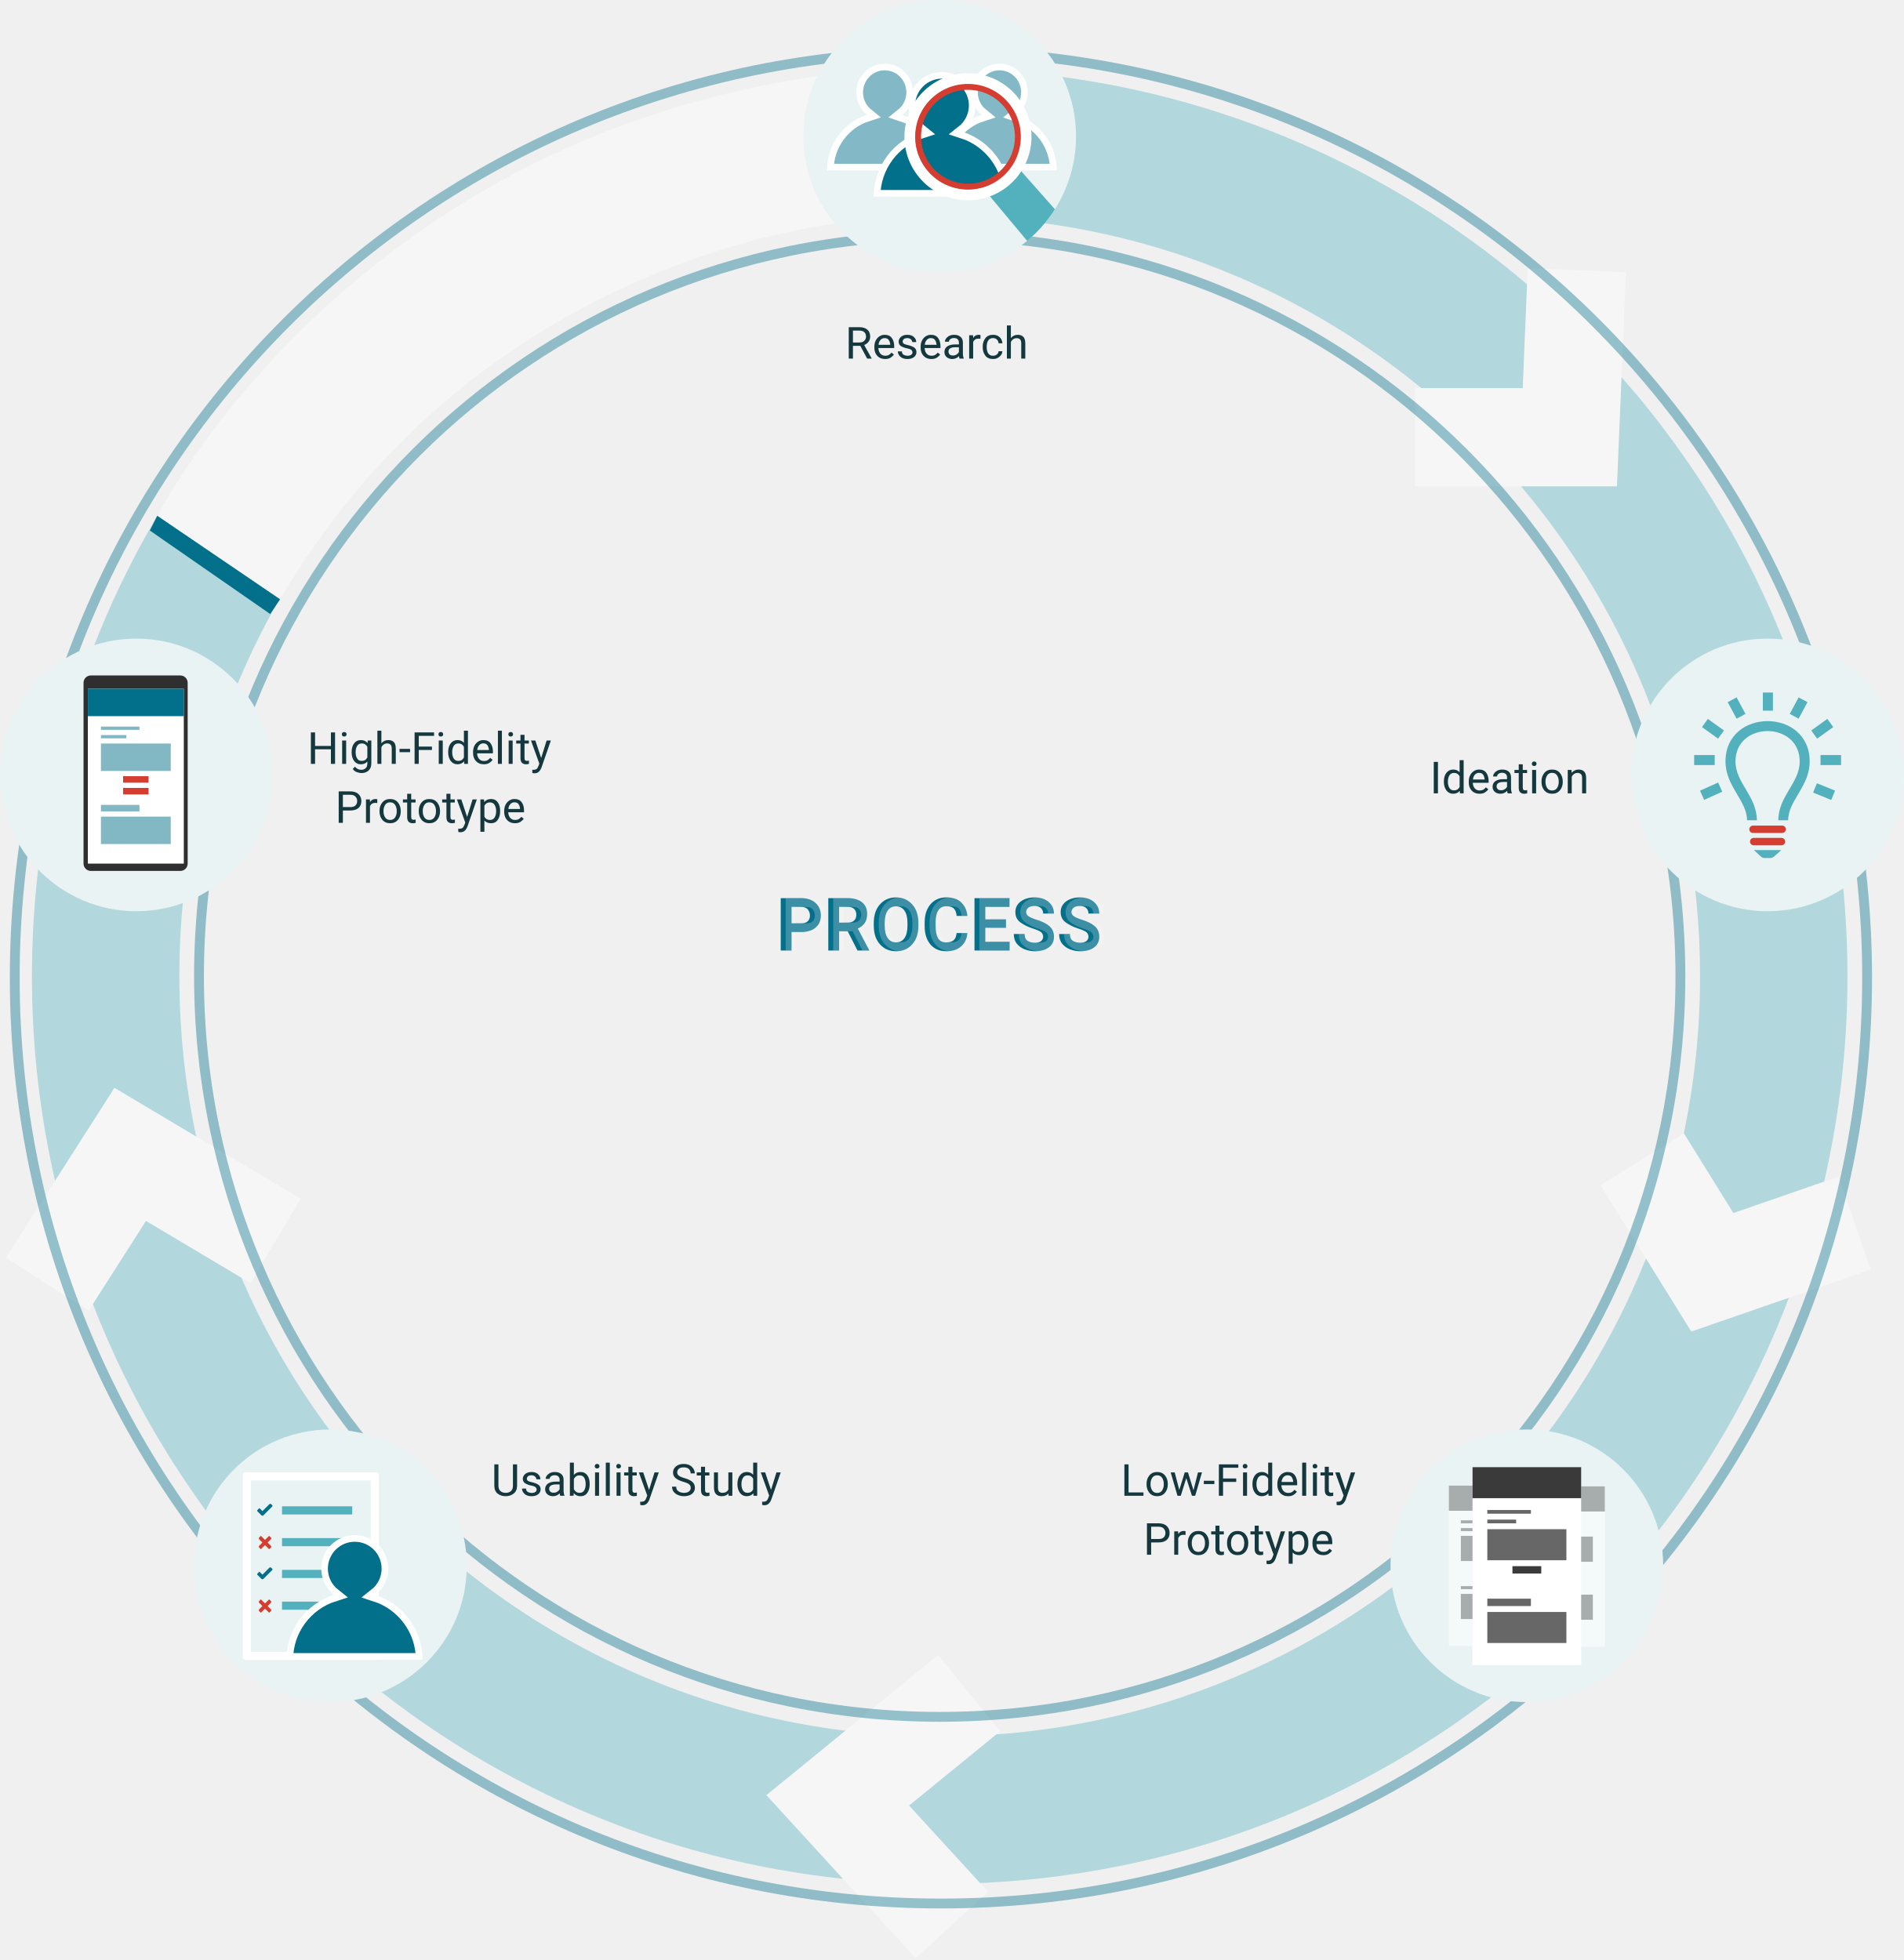
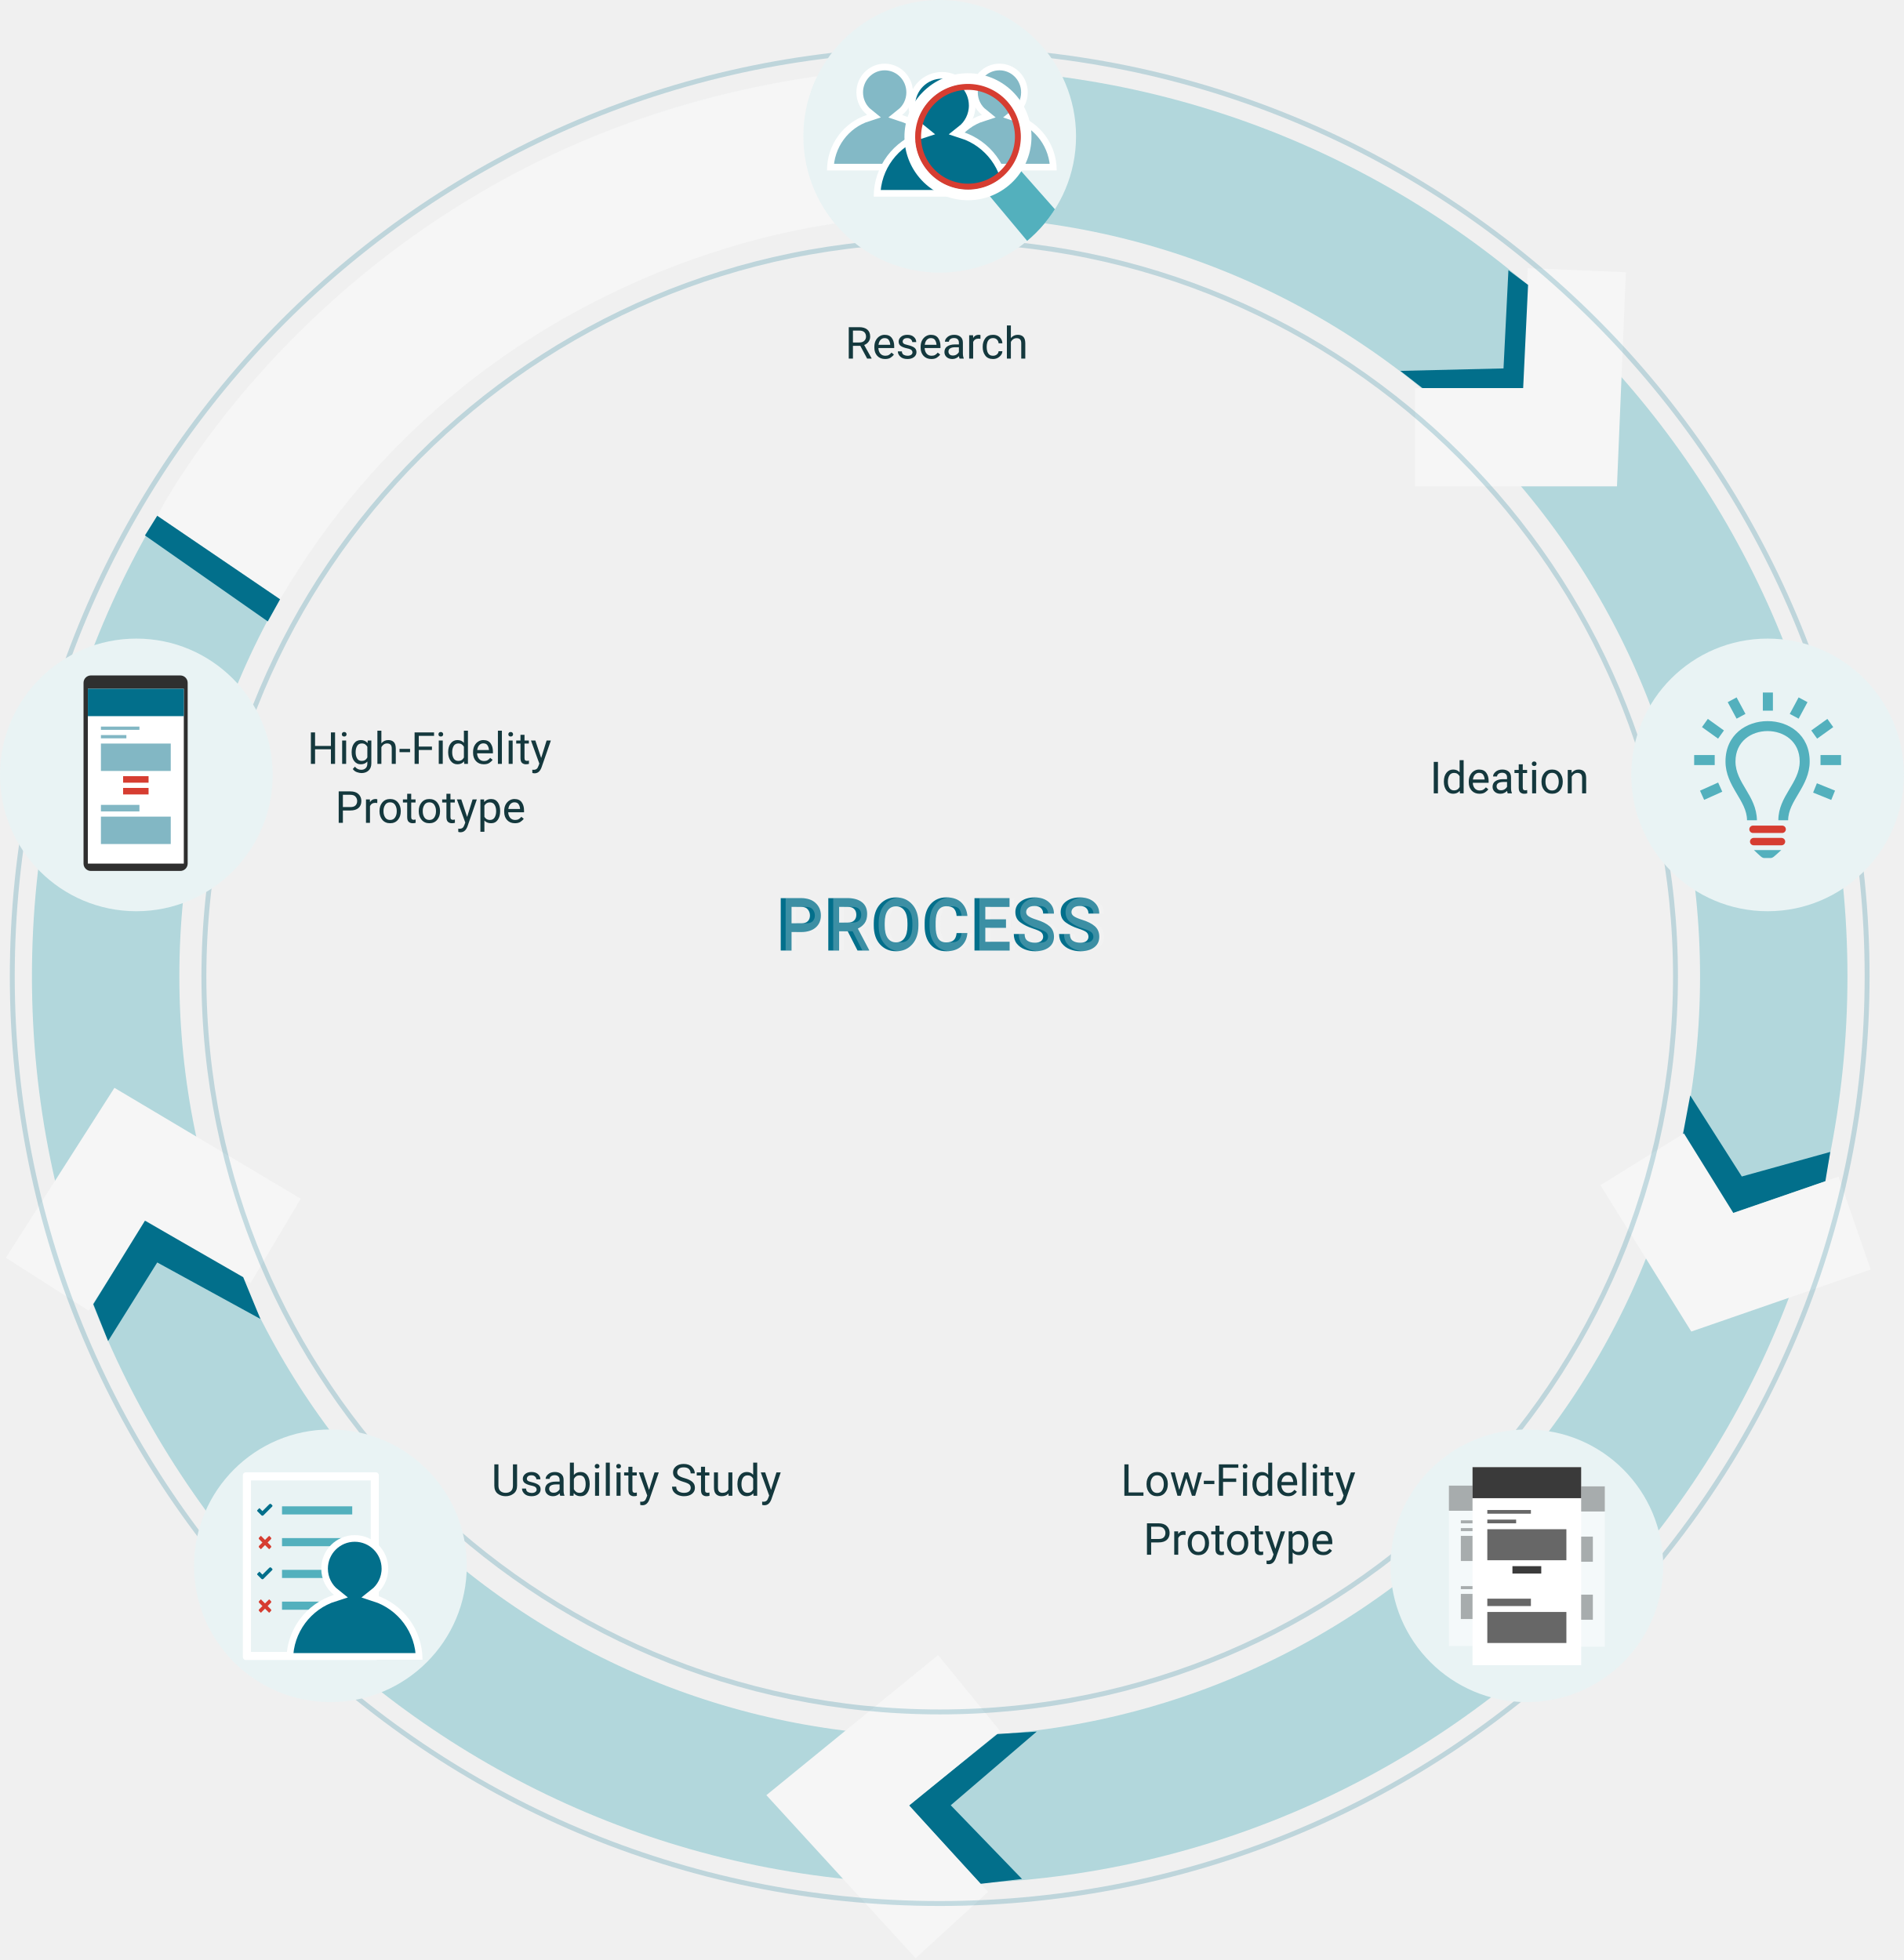
<svg xmlns="http://www.w3.org/2000/svg" xmlns:xlink="http://www.w3.org/1999/xlink" width="775px" height="798px" viewBox="0 0 775 798" version="1.1">
  <defs>
    <circle id="path-1" cx="382.5" cy="397.5" r="369.5" />
    <mask id="mask-2" maskContentUnits="userSpaceOnUse" maskUnits="objectBoundingBox" x="0" y="0" width="739" height="739" fill="white">
      <use xlink:href="#path-1" />
    </mask>
-     <circle id="path-3" cx="382.5" cy="397.5" r="303.5" />
-     <mask id="mask-4" maskContentUnits="userSpaceOnUse" maskUnits="objectBoundingBox" x="0" y="0" width="607" height="607" fill="white">
+     <circle id="path-3" cx="382.5" cy="397.5" r="300.5" />
+     <mask id="mask-4" maskContentUnits="userSpaceOnUse" maskUnits="objectBoundingBox" x="0" y="0" width="601" height="601" fill="white">
      <use xlink:href="#path-3" />
    </mask>
-     <circle id="path-5" cx="383" cy="398" r="379" />
-     <mask id="mask-6" maskContentUnits="userSpaceOnUse" maskUnits="objectBoundingBox" x="0" y="0" width="758" height="758" fill="white">
+     <circle id="path-5" cx="382.5" cy="397.5" r="378.5" />
+     <mask id="mask-6" maskContentUnits="userSpaceOnUse" maskUnits="objectBoundingBox" x="0" y="0" width="757" height="757" fill="white">
      <use xlink:href="#path-5" />
    </mask>
    <ellipse id="path-7" cx="55.5" cy="55.5" rx="55.5" ry="55.5" />
    <path d="M63.049,27.815 C53.579,30.852 46.715,39.832 46.715,50.439 L93.505,50.439 C93.505,39.88 86.702,30.932 77.298,27.856 C79.989,25.718 81.718,22.392 81.718,18.657 C81.718,12.206 76.561,6.976 70.199,6.976 C63.838,6.976 58.68,12.206 58.68,18.657 C58.68,22.369 60.387,25.676 63.049,27.815 Z" id="path-9" />
    <mask id="mask-10" maskContentUnits="userSpaceOnUse" maskUnits="objectBoundingBox" x="0" y="0" width="46.791" height="43.463" fill="white">
      <use xlink:href="#path-9" />
    </mask>
    <path d="M16.334,27.815 C6.864,30.852 0,39.832 0,50.439 L46.791,50.439 C46.791,39.88 39.988,30.932 30.584,27.856 C33.275,25.718 35.004,22.392 35.004,18.657 C35.004,12.206 29.847,6.976 23.485,6.976 C17.123,6.976 11.966,12.206 11.966,18.657 C11.966,22.369 13.673,25.676 16.334,27.815 Z" id="path-11" />
    <mask id="mask-12" maskContentUnits="userSpaceOnUse" maskUnits="objectBoundingBox" x="0" y="0" width="46.791" height="43.463" fill="white">
      <use xlink:href="#path-11" />
    </mask>
    <path d="M38.357,34.686 C27.149,38.23 19.024,48.714 19.024,61.096 L74.405,61.096 C74.405,48.769 66.353,38.324 55.223,34.734 C58.408,32.238 60.454,28.355 60.454,23.994 C60.454,16.464 54.35,10.359 46.82,10.359 C39.291,10.359 33.186,16.464 33.186,23.994 C33.186,28.327 35.207,32.188 38.357,34.686 Z" id="path-13" />
    <mask id="mask-14" maskContentUnits="userSpaceOnUse" maskUnits="objectBoundingBox" x="0" y="0" width="55.381" height="50.737" fill="white">
      <use xlink:href="#path-13" />
    </mask>
    <ellipse id="path-15" cx="25.96" cy="25.963" rx="25.854" ry="25.857" />
    <mask id="mask-16" maskContentUnits="userSpaceOnUse" maskUnits="objectBoundingBox" x="0" y="0" width="51.708" height="51.714" fill="white">
      <use xlink:href="#path-15" />
    </mask>
    <ellipse id="path-17" cx="25.968" cy="25.971" rx="21.505" ry="21.508" />
    <mask id="mask-18" maskContentUnits="userSpaceOnUse" maskUnits="objectBoundingBox" x="0" y="0" width="43.011" height="43.016" fill="white">
      <use xlink:href="#path-17" />
    </mask>
    <ellipse id="path-19" cx="55.5" cy="55.5" rx="55.5" ry="55.5" />
    <ellipse id="path-21" cx="55.5" cy="55.5" rx="55.5" ry="55.5" />
    <ellipse id="path-23" cx="55.5" cy="55.5" rx="55.5" ry="55.5" />
    <ellipse id="path-25" cx="55.5" cy="55.5" rx="55.5" ry="55.5" />
    <rect id="path-27" x="19.854" y="17.447" width="55.35" height="76.407" rx="1.2" />
    <mask id="mask-28" maskContentUnits="userSpaceOnUse" maskUnits="objectBoundingBox" x="0" y="0" width="55.35" height="76.407" fill="white">
      <use xlink:href="#path-27" />
    </mask>
    <path d="M56.935,67.343 C45.726,70.887 37.602,81.371 37.602,93.753 L92.983,93.753 C92.983,81.427 84.931,70.981 73.8,67.391 C76.985,64.895 79.032,61.012 79.032,56.652 C79.032,49.121 72.928,43.016 65.398,43.016 C57.868,43.016 51.764,49.121 51.764,56.652 C51.764,60.985 53.785,64.845 56.935,67.343 Z" id="path-29" />
    <mask id="mask-30" maskContentUnits="userSpaceOnUse" maskUnits="objectBoundingBox" x="0" y="0" width="55.381" height="50.737" fill="white">
      <use xlink:href="#path-29" />
    </mask>
  </defs>
  <g id="Poster" stroke="none" stroke-width="1" fill="none" fill-rule="evenodd">
    <g id="Artboard-5" transform="translate(-257, -815)">
      <g id="process_img_2" transform="translate(257, 815)">
        <use id="Oval-14" stroke="#53B0BD" mask="url(#mask-2)" stroke-width="120" stroke-linecap="square" opacity="0.398" xlink:href="#path-1" />
        <path d="M64,210 C64,210 141,58 333,31 C332,32 317,62 340,91 C336,92 195,106 114,244 L64,210 Z" id="Path-49" fill="#F6F6F6" />
-         <polygon id="Path-50" fill="#026F8B" points="61 216 110 250 114 244 64 210" />
+         <polygon id="Path-50" fill="#026F8B" points="59 218 109 253 114 244 64 210" />
        <polyline id="Path-48" stroke="#F6F6F6" stroke-width="40" stroke-linecap="square" points="596 178 639 178 641 130" />
        <polyline id="Path-48-Copy-2" stroke="#F6F6F6" stroke-width="40" stroke-linecap="square" transform="translate(62.66266, 500.2183) rotate(-150) translate(-62.66266, -500.2183) " points="37.267 520.906 86.14 521.557 88.058 478.88" />
+         <polygon id="Path-51" fill="#026F8B" points="579 158 620 158 622 116 614 110 612 150 570 151" />
+         <path d="M685,462 L705,494 L743,481 C743,481 744,475 745,469 C745,469 709,479 709,479 L688,446 L685,462 Z" id="Path-52" fill="#026F8B" />
+         <polygon id="Path-53" fill="#026F8B" points="399 767 370 735 406 706 422 705 387 735 416 765" />
+         <polygon id="Path-54" fill="#026F8B" points="38 531 59 497 99 520 106 537 64 514 44 546" />
        <polyline id="Path-48-Copy-3" stroke="#F6F6F6" stroke-width="40" stroke-linecap="square" transform="translate(375.4526, 735.9157) rotate(-220) translate(-375.4526, -735.9157) " points="350.935 759.616 399.971 760.295 397.869 711.536" />
        <polyline id="Path-48-Copy" stroke="#F6F6F6" stroke-width="40" stroke-linecap="square" points="679 489 697 518 736 504.5" />
-         <use id="Oval-14-Copy" stroke-opacity="0.404" stroke="#026F8B" mask="url(#mask-4)" stroke-width="8" stroke-linecap="square" xlink:href="#path-3" />
-         <use id="Oval-14-Copy-2" stroke-opacity="0.404" stroke="#026F8B" mask="url(#mask-6)" stroke-width="8" stroke-linecap="square" xlink:href="#path-5" />
+         <use id="Oval-14-Copy" stroke-opacity="0.21" stroke="#026F8B" mask="url(#mask-4)" stroke-width="4" stroke-linecap="square" xlink:href="#path-3" />
+         <use id="Oval-14-Copy-2" stroke-opacity="0.21" stroke="#026F8B" mask="url(#mask-6)" stroke-width="4" stroke-linecap="square" xlink:href="#path-5" />
        <g id="Group-3" transform="translate(327, 0)">
          <mask id="mask-8" fill="white">
            <use xlink:href="#path-7" />
          </mask>
          <use id="Oval-7" fill="#E9F3F4" xlink:href="#path-7" />
          <g id="Group-2" mask="url(#mask-8)">
            <g transform="translate(9.626016, 18.95122)">
              <use id="Combined-Shape-Copy-2" stroke="#FFFFFF" mask="url(#mask-10)" stroke-width="5.4" stroke-linecap="square" fill-opacity="0.441" fill="#026F8B" xlink:href="#path-9" />
              <use id="Combined-Shape-Copy" stroke="#FFFFFF" mask="url(#mask-12)" stroke-width="5.4" stroke-linecap="square" fill-opacity="0.441" fill="#026F8B" xlink:href="#path-11" />
              <use id="Combined-Shape" stroke="#FFFFFF" mask="url(#mask-14)" stroke-width="5.4" stroke-linecap="square" fill="#026F8B" xlink:href="#path-13" />
              <g id="Group" stroke="none" stroke-width="1" fill="none" transform="translate(69.32858, 50.89869) rotate(-40) translate(-69.32858, -50.89869) translate(43.32858, 6.398689)">
                <path d="M17.217,47.26 L33.469,47.546 L34.293,79.507 C34.415,84.24 30.681,88.077 25.944,88.077 L25.715,88.077 C20.983,88.077 17.153,84.237 17.161,79.508 L17.217,47.26 Z" id="Rectangle-13" fill="#53B0BD" />
                <use id="Oval-2" stroke="#FFFFFF" mask="url(#mask-16)" stroke-width="9" stroke-linecap="square" xlink:href="#path-15" />
                <use id="Oval-2-Copy" stroke="#D63D31" mask="url(#mask-18)" stroke-width="4.8" stroke-linecap="square" xlink:href="#path-17" />
              </g>
            </g>
          </g>
        </g>
        <g id="Group-3-Copy" transform="translate(664, 260)">
          <mask id="mask-20" fill="white">
            <use xlink:href="#path-19" />
          </mask>
          <use id="Oval-7" fill="#E9F3F4" xlink:href="#path-19" />
          <path d="M61.421,76.137 L49.561,76.137 C48.73,76.137 48.056,76.811 48.056,77.642 C48.056,78.473 48.73,79.147 49.561,79.147 L61.421,79.147 C62.252,79.147 62.926,78.473 62.926,77.642 C62.926,76.811 62.252,76.137 61.421,76.137 Z" id="light-bulb-18-icon-path" fill="#D63D31" mask="url(#mask-20)" />
          <g id="idea" mask="url(#mask-20)">
            <g transform="translate(25.56911, 21.95935)">
              <path d="M35.581,59.188 L24.263,59.188 C23.432,59.188 22.758,59.862 22.758,60.693 C22.758,61.525 23.432,62.198 24.263,62.198 L35.581,62.198 C36.412,62.198 37.086,61.525 37.086,60.693 C37.086,59.862 36.412,59.188 35.581,59.188 Z" id="light-bulb-18-icon-path" fill="#D63D31" fill-rule="evenodd" />
              <path d="M24.341,64.129 C27.271,66.838 27.572,67.382 28.742,67.382 L30.995,67.382 C32.138,67.382 32.42,66.878 35.503,64.129 L24.341,64.129 Z M47.055,28.07 C47.055,38.26 38.292,43.97 38.292,52.011 L34.301,52.011 C34.304,42.1 42.993,36.88 42.993,28.07 C42.993,11.577 16.852,11.552 16.852,28.07 C16.852,36.872 25.389,41.868 25.587,52.011 L21.552,52.011 C21.552,43.97 12.789,38.26 12.789,28.07 C12.789,6.17 47.055,6.148 47.055,28.07 Z M32.09,7.378 L27.991,7.378 L27.991,0 L32.09,0 L32.09,7.378 Z M46.166,3.92 L42.554,1.982 L38.947,8.705 L42.559,10.643 L46.166,3.92 Z M56.649,14.072 L54.261,10.74 L47.702,15.44 L50.09,18.772 L56.649,14.072 Z M57.373,39.929 L49.994,36.94 L48.455,40.739 L55.834,43.728 L57.373,39.929 Z M59.827,25.441 L51.465,25.441 L51.465,29.54 L59.827,29.54 L59.827,25.441 Z M20.915,8.705 L17.308,1.982 L13.696,3.92 L17.303,10.643 L20.915,8.705 Z M12.159,15.44 L5.601,10.74 L3.213,14.072 L9.772,18.772 L12.159,15.44 Z M11.478,40.38 L9.797,36.642 L2.418,39.959 L4.099,43.697 L11.478,40.38 Z M8.397,25.441 L0.035,25.441 L0.035,29.54 L8.397,29.54 L8.397,25.441 Z" id="light-bulb-18-icon" fill="#53B0BD" fill-rule="nonzero" />
            </g>
          </g>
        </g>
        <g id="Group-3-Copy-2" transform="translate(566, 582)">
          <mask id="mask-22" fill="white">
            <use xlink:href="#path-21" />
          </mask>
          <use id="Oval-7" fill="#E9F3F4" xlink:href="#path-21" />
          <g id="Group-4-Copy" opacity="0.5" mask="url(#mask-22)">
            <g transform="translate(51.43902, 23.1626)">
              <rect id="Rectangle" fill="#FFFFFF" x="0" y="0" width="35.797" height="65.276" />
              <rect id="Rectangle-2" fill="#666666" x="0" y="0" width="35.797" height="10.23" />
              <rect id="Rectangle-2-Copy" fill="#666666" x="4.87" y="20.46" width="26.056" height="10.23" />
              <rect id="Rectangle-3" fill="#53B0BD" x="4.87" y="14.127" width="14.367" height="1.218" />
              <rect id="Rectangle-3-Copy-4" fill="#53B0BD" x="4.87" y="40.92" width="14.367" height="1.218" />
              <rect id="Rectangle-3-Copy" fill="#53B0BD" x="4.87" y="17.293" width="9.497" height="1.218" />
              <rect id="Rectangle-3-Copy-2" fill="#D63D31" x="13.15" y="32.638" width="9.497" height="2.436" />
              <rect id="Rectangle-2-Copy-2" fill="#666666" x="4.87" y="44.086" width="26.056" height="10.23" />
            </g>
          </g>
          <g id="Group-4-Copy-2" opacity="0.5" mask="url(#mask-22)">
            <g transform="translate(23.76423, 22.86179)">
              <rect id="Rectangle" fill="#FFFFFF" x="0" y="0" width="35.797" height="65.276" />
              <rect id="Rectangle-2" fill="#666666" x="0" y="0" width="35.797" height="10.23" />
              <rect id="Rectangle-2-Copy" fill="#666666" x="4.87" y="20.46" width="26.056" height="10.23" />
              <rect id="Rectangle-3" fill="#666666" x="4.87" y="14.127" width="14.367" height="1.218" />
              <rect id="Rectangle-3-Copy-4" fill="#666666" x="4.87" y="40.92" width="14.367" height="1.218" />
              <rect id="Rectangle-3-Copy" fill="#666666" x="4.87" y="17.293" width="9.497" height="1.218" />
              <rect id="Rectangle-3-Copy-2" fill="#D63D31" x="13.15" y="32.638" width="9.497" height="2.436" />
              <rect id="Rectangle-2-Copy-2" fill="#666666" x="4.87" y="44.086" width="26.056" height="10.23" />
            </g>
          </g>
          <g id="Group-4" mask="url(#mask-22)">
            <g transform="translate(33.39024, 15.34146)">
              <rect id="Rectangle" fill="#FFFFFF" x="0" y="0" width="44.22" height="80.618" />
              <rect id="Rectangle-2" fill="#3A3A3A" x="0" y="0" width="44.22" height="12.634" />
              <rect id="Rectangle-2-Copy" fill="#676767" x="6.016" y="25.268" width="32.187" height="12.634" />
              <rect id="Rectangle-3" fill="#676767" x="6.016" y="17.447" width="17.748" height="1.504" />
              <rect id="Rectangle-3-Copy-4" fill="#676767" x="6.016" y="53.545" width="17.748" height="3.008" />
              <rect id="Rectangle-3-Copy" fill="#676767" x="6.016" y="21.358" width="11.732" height="1.504" />
              <rect id="Rectangle-3-Copy-2" fill="#3B3B3B" x="16.244" y="40.309" width="11.732" height="3.008" />
              <rect id="Rectangle-2-Copy-2" fill="#676767" x="6.016" y="58.959" width="32.187" height="12.634" />
            </g>
          </g>
        </g>
        <g id="Group-3-Copy-4" transform="translate(0, 260)">
          <mask id="mask-24" fill="white">
            <use xlink:href="#path-23" />
          </mask>
          <use id="Oval-7" fill="#E9F3F4" xlink:href="#path-23" />
          <g id="Group-4" mask="url(#mask-24)">
            <g transform="translate(34, 15)">
              <rect id="Rectangle-6" fill="#2F2F2F" x="0" y="0" width="42.39" height="79.599" rx="3" />
              <rect id="Rectangle" fill="#FFFFFF" x="1.766" y="5.416" width="39.052" height="71.196" />
              <rect id="Rectangle-2" fill="#026F8B" x="1.766" y="5.416" width="39.052" height="11.158" />
              <rect id="Rectangle-2-Copy" fill="#82B7C4" x="7.079" y="27.731" width="28.425" height="11.158" />
              <rect id="Rectangle-3" fill="#82B7C4" x="7.079" y="20.824" width="15.674" height="1.328" />
              <rect id="Rectangle-3-Copy-4" fill="#82B7C4" x="7.079" y="52.703" width="15.674" height="2.657" />
              <rect id="Rectangle-3-Copy" fill="#82B7C4" x="7.079" y="24.277" width="10.361" height="1.328" />
              <rect id="Rectangle-3-Copy-2" fill="#D63D31" x="16.112" y="41.014" width="10.361" height="2.657" />
              <rect id="Rectangle-3-Copy-3" fill="#D63D31" x="16.112" y="45.796" width="10.361" height="2.657" />
              <rect id="Rectangle-2-Copy-2" fill="#82B7C4" x="7.079" y="57.484" width="28.425" height="11.158" />
            </g>
          </g>
        </g>
        <g id="Group-3-Copy-3" transform="translate(79, 582)">
          <mask id="mask-26" fill="white">
            <use xlink:href="#path-25" />
          </mask>
          <use id="Oval-7" fill="#E9F3F4" xlink:href="#path-25" />
          <g id="Rectangle-4" mask="url(#mask-26)" stroke-linecap="square" stroke-width="6.6" stroke="#FFFFFF">
            <use mask="url(#mask-28)" xlink:href="#path-27" />
          </g>
          <rect id="Rectangle-5" fill="#53B0BD" mask="url(#mask-26)" x="35.797" y="31.285" width="28.577" height="3.309" />
          <rect id="Rectangle-5-Copy" fill="#53B0BD" mask="url(#mask-26)" x="35.797" y="44.22" width="28.577" height="3.309" />
          <g id="close_x" mask="url(#mask-26)">
            <g transform="translate(26.77236, 43.9187)" id="Group">
              <g>
                <polygon id="Shape" stroke="#D63D31" stroke-width="0.9" fill-rule="nonzero" points="4.211 0.424 3.787 0 2.106 1.682 0.424 0 0 0.424 1.682 2.106 0 3.787 0.424 4.211 2.106 2.53 3.787 4.211 4.211 3.787 2.53 2.106" />
                <polygon id="Shape-Copy" stroke="#D63D31" stroke-width="0.9" fill-rule="nonzero" points="4.211 26.294 3.787 25.87 2.106 27.551 0.424 25.87 0 26.294 1.682 27.976 0 29.657 0.424 30.081 2.106 28.4 3.787 30.081 4.211 29.657 2.53 27.976" />
              </g>
            </g>
          </g>
          <rect id="Rectangle-5-Copy-2" fill="#53B0BD" mask="url(#mask-26)" x="35.797" y="57.154" width="28.577" height="3.309" />
          <rect id="Rectangle-5-Copy-3" fill="#53B0BD" mask="url(#mask-26)" x="35.797" y="70.089" width="28.577" height="3.309" />
          <g id="check" mask="url(#mask-26)" stroke-width="0.9" stroke="#026F8B" fill-rule="nonzero">
            <g transform="translate(26.17073, 30.68293)" id="Shape">
              <polygon points="5.264 0.424 1.654 4.034 0 2.379 0.424 1.955 1.654 3.183 4.84 0" />
            </g>
          </g>
          <g id="check-copy" mask="url(#mask-26)" stroke-width="0.9" stroke="#026F8B" fill-rule="nonzero">
            <g transform="translate(26.17073, 56.55285)" id="Shape">
              <polygon points="5.264 0.424 1.654 4.034 0 2.379 0.424 1.955 1.654 3.183 4.84 0" />
            </g>
          </g>
          <g id="Combined-Shape" mask="url(#mask-26)" stroke="#FFFFFF" stroke-width="5.4" fill="#026F8B" stroke-linecap="square">
            <use mask="url(#mask-30)" xlink:href="#path-29" />
          </g>
        </g>
        <text id="Research" font-family="Roboto-Regular, Roboto" font-size="18" font-weight="normal" fill-opacity="0.924" fill="#032A2F">
          <tspan x="344" y="146">Research</tspan>
        </text>
        <text id="Ideation" font-family="Roboto-Regular, Roboto" font-size="18" font-weight="normal" fill-opacity="0.924" fill="#032A2F">
          <tspan x="582" y="323">Ideation</tspan>
        </text>
        <text id="Low-Fidelity-Prototy" font-family="Roboto-Regular, Roboto" font-size="18" font-weight="normal" fill-opacity="0.924" fill="#032A2F">
          <tspan x="456.19" y="609">Low-Fidelity </tspan>
          <tspan x="465.383" y="633">Prototype</tspan>
        </text>
        <text id="Usability-Study" font-family="Roboto-Regular, Roboto" font-size="18" font-weight="normal" fill-opacity="0.924" fill="#032A2F">
          <tspan x="199.982" y="609">Usability Study</tspan>
        </text>
        <text id="High-Fidelity-Protot" font-family="Roboto-Regular, Roboto" font-size="18" font-weight="normal" fill-opacity="0.924" fill="#032A2F">
          <tspan x="125.059" y="311">High-Fidelity </tspan>
          <tspan x="136.383" y="335">Prototype</tspan>
        </text>
        <text id="PROCESS-Copy" font-family="Roboto-Black, Roboto" font-size="30" font-weight="700" fill="#026F8B">
          <tspan x="315.888" y="387">PROCESS</tspan>
        </text>
        <text id="PROCESS" opacity="0.237" font-family="Roboto-Black, Roboto" font-size="30" font-weight="700" fill="#F6F6F6">
          <tspan x="317.888" y="387">PROCESS</tspan>
        </text>
      </g>
    </g>
  </g>
</svg>
